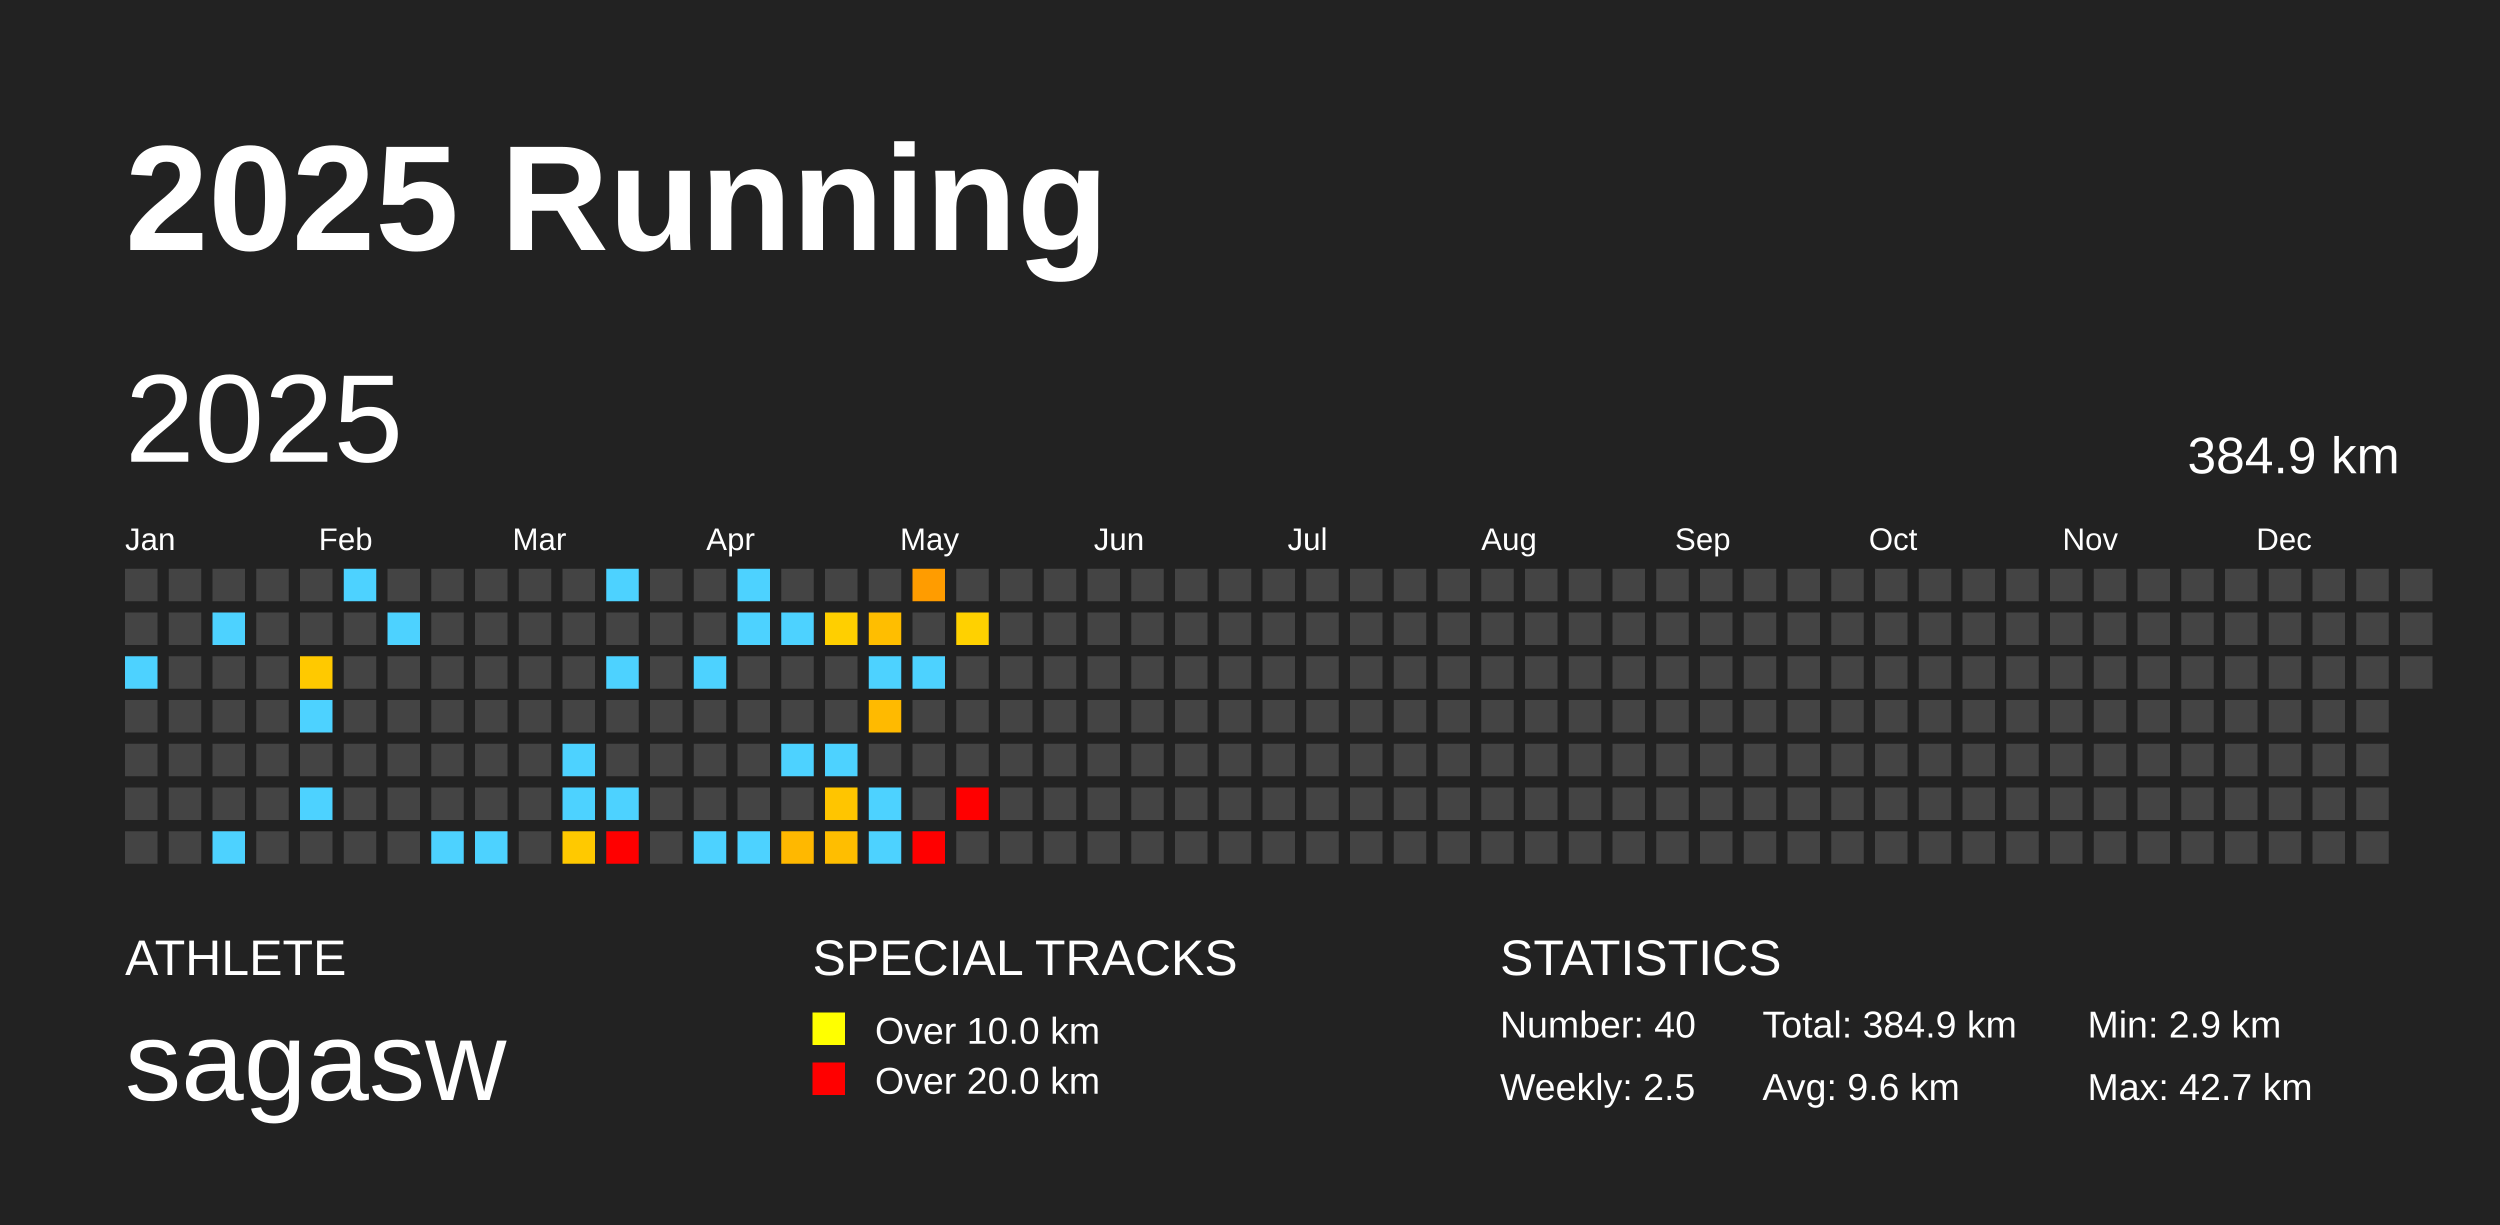
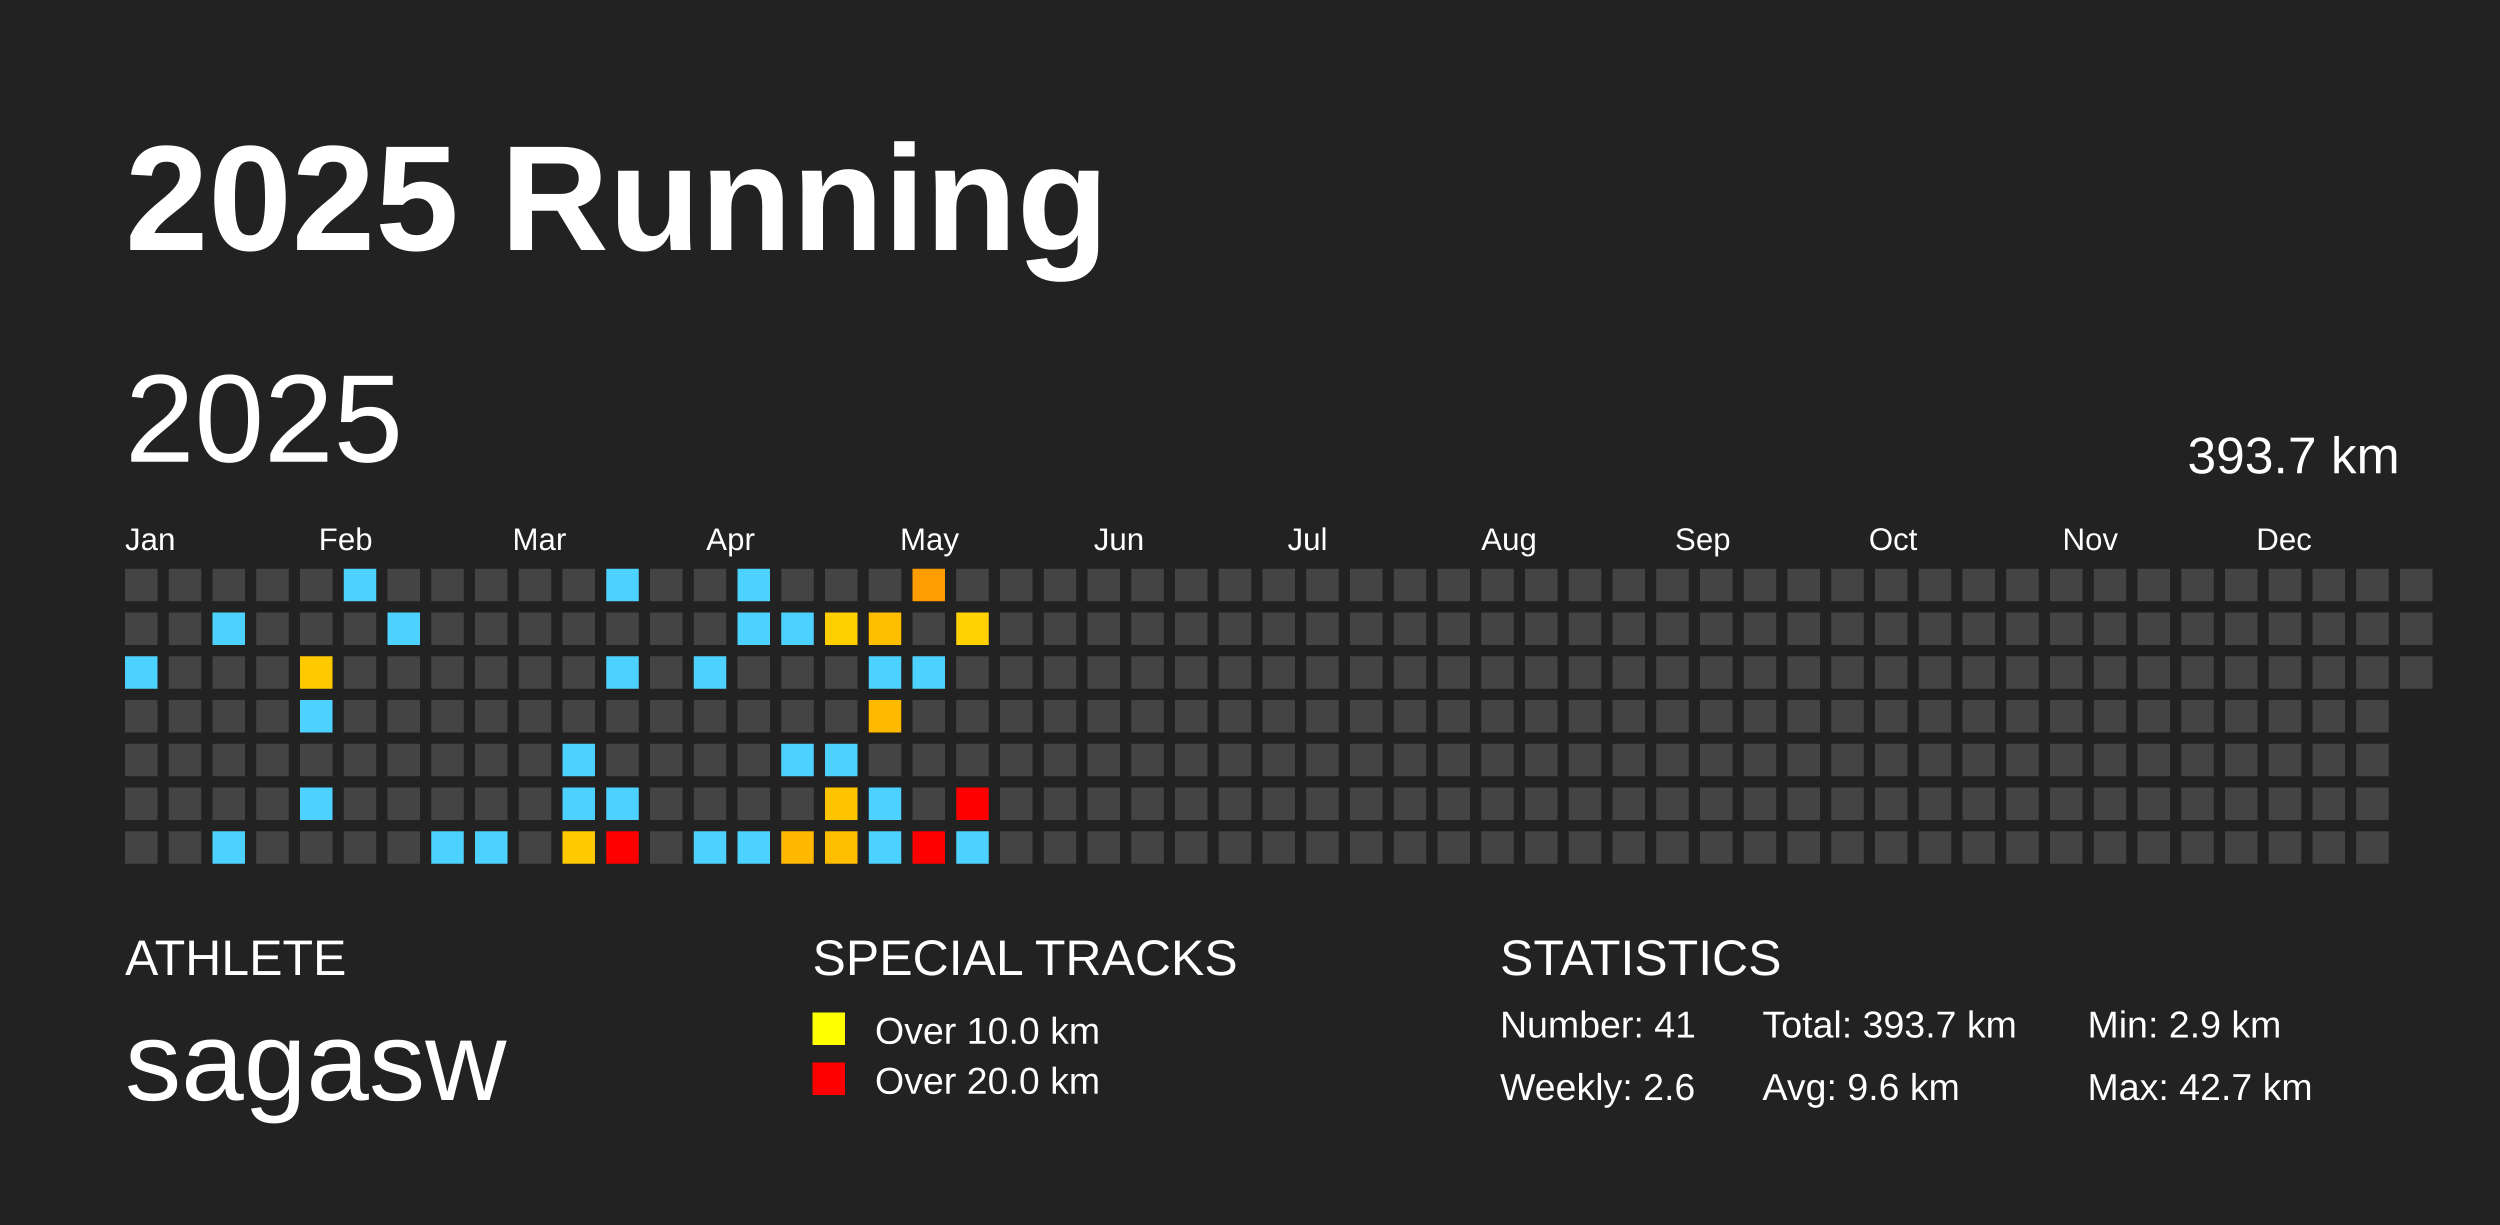
<svg xmlns="http://www.w3.org/2000/svg" baseProfile="full" height="98mm" version="1.1" viewBox="0,0,200,98" width="200mm">
  <defs />
  <rect fill="#222222" height="98" width="200" x="0" y="0" />
  <text fill="#FFFFFF" style="font-size:12px; font-family:Arial; font-weight:bold;" x="10" y="20">2025 Running</text>
  <text fill="#FFFFFF" style="font-size:4px; font-family:Arial" x="10" y="78">ATHLETE</text>
  <text fill="#FFFFFF" style="font-size:9px; font-family:Arial" x="10" y="88">sagasw</text>
  <text fill="#FFFFFF" style="font-size:4px; font-family:Arial" x="65" y="78">SPECIAL TRACKS</text>
  <rect fill="yellow" height="2.6" width="2.6" x="65" y="81" />
  <text fill="#FFFFFF" style="font-size:3px; font-family:Arial" x="70" y="83.5">Over 10.0 km</text>
  <rect fill="red" height="2.6" width="2.6" x="65" y="85" />
  <text fill="#FFFFFF" style="font-size:3px; font-family:Arial" x="70" y="87.5">Over 20.0 km</text>
  <text fill="#FFFFFF" style="font-size:4px; font-family:Arial" x="120" y="78">STATISTICS</text>
-   <text fill="#FFFFFF" style="font-size:3px; font-family:Arial" x="120" y="83">Number: 40</text>
-   <text fill="#FFFFFF" style="font-size:3px; font-family:Arial" x="120" y="88">Weekly: 2.5</text>
-   <text fill="#FFFFFF" style="font-size:3px; font-family:Arial" x="141" y="83">Total: 384.9 km</text>
+   <text fill="#FFFFFF" style="font-size:3px; font-family:Arial" x="120" y="83">Number: 41</text>
+   <text fill="#FFFFFF" style="font-size:3px; font-family:Arial" x="120" y="88">Weekly: 2.6</text>
+   <text fill="#FFFFFF" style="font-size:3px; font-family:Arial" x="141" y="83">Total: 393.7 km</text>
  <text fill="#FFFFFF" style="font-size:3px; font-family:Arial" x="141" y="88">Avg: 9.6 km</text>
  <text fill="#FFFFFF" style="font-size:3px; font-family:Arial" x="167" y="83">Min: 2.9 km</text>
  <text fill="#FFFFFF" style="font-size:3px; font-family:Arial" x="167" y="88">Max: 42.7 km</text>
  <text dominant-baseline="hanging" fill="#FFFFFF" style="font-size:10.0px; font-family:Arial;" x="10" y="30">2025</text>
-   <text dominant-baseline="hanging" fill="#FFFFFF" style="font-size:4.125px; font-family:Arial;" x="175" y="35">384.9 km</text>
+   <text dominant-baseline="hanging" fill="#FFFFFF" style="font-size:4.125px; font-family:Arial;" x="175" y="35">393.7 km</text>
  <text fill="#FFFFFF" style="font-size:2.5px; font-family:Arial" x="10.0" y="44">Jan</text>
  <text fill="#FFFFFF" style="font-size:2.5px; font-family:Arial" x="25.5" y="44">Feb</text>
  <text fill="#FFFFFF" style="font-size:2.5px; font-family:Arial" x="41.0" y="44">Mar</text>
  <text fill="#FFFFFF" style="font-size:2.5px; font-family:Arial" x="56.5" y="44">Apr</text>
  <text fill="#FFFFFF" style="font-size:2.5px; font-family:Arial" x="72.0" y="44">May</text>
  <text fill="#FFFFFF" style="font-size:2.5px; font-family:Arial" x="87.5" y="44">Jun</text>
  <text fill="#FFFFFF" style="font-size:2.5px; font-family:Arial" x="103.0" y="44">Jul</text>
  <text fill="#FFFFFF" style="font-size:2.5px; font-family:Arial" x="118.5" y="44">Aug</text>
  <text fill="#FFFFFF" style="font-size:2.5px; font-family:Arial" x="134.0" y="44">Sep</text>
  <text fill="#FFFFFF" style="font-size:2.5px; font-family:Arial" x="149.5" y="44">Oct</text>
  <text fill="#FFFFFF" style="font-size:2.5px; font-family:Arial" x="165.0" y="44">Nov</text>
  <text fill="#FFFFFF" style="font-size:2.5px; font-family:Arial" x="180.5" y="44">Dec</text>
  <rect fill="#444444" height="2.6" width="2.6" x="10.0" y="45.5" />
  <rect fill="#444444" height="2.6" width="2.6" x="10.0" y="49.0" />
  <rect fill="#4dd2ff" height="2.6" width="2.6" x="10.0" y="52.5" />
  <rect fill="#444444" height="2.6" width="2.6" x="10.0" y="56.0" />
  <rect fill="#444444" height="2.6" width="2.6" x="10.0" y="59.5" />
  <rect fill="#444444" height="2.6" width="2.6" x="10.0" y="63.0" />
  <rect fill="#444444" height="2.6" width="2.6" x="10.0" y="66.5" />
  <rect fill="#444444" height="2.6" width="2.6" x="13.5" y="45.5" />
  <rect fill="#444444" height="2.6" width="2.6" x="13.5" y="49.0" />
  <rect fill="#444444" height="2.6" width="2.6" x="13.5" y="52.5" />
  <rect fill="#444444" height="2.6" width="2.6" x="13.5" y="56.0" />
  <rect fill="#444444" height="2.6" width="2.6" x="13.5" y="59.5" />
  <rect fill="#444444" height="2.6" width="2.6" x="13.5" y="63.0" />
  <rect fill="#444444" height="2.6" width="2.6" x="13.5" y="66.5" />
  <rect fill="#444444" height="2.6" width="2.6" x="17.0" y="45.5" />
  <rect fill="#4dd2ff" height="2.6" width="2.6" x="17.0" y="49.0" />
  <rect fill="#444444" height="2.6" width="2.6" x="17.0" y="52.5" />
  <rect fill="#444444" height="2.6" width="2.6" x="17.0" y="56.0" />
  <rect fill="#444444" height="2.6" width="2.6" x="17.0" y="59.5" />
  <rect fill="#444444" height="2.6" width="2.6" x="17.0" y="63.0" />
  <rect fill="#4dd2ff" height="2.6" width="2.6" x="17.0" y="66.5" />
  <rect fill="#444444" height="2.6" width="2.6" x="20.5" y="45.5" />
  <rect fill="#444444" height="2.6" width="2.6" x="20.5" y="49.0" />
  <rect fill="#444444" height="2.6" width="2.6" x="20.5" y="52.5" />
  <rect fill="#444444" height="2.6" width="2.6" x="20.5" y="56.0" />
  <rect fill="#444444" height="2.6" width="2.6" x="20.5" y="59.5" />
  <rect fill="#444444" height="2.6" width="2.6" x="20.5" y="63.0" />
  <rect fill="#444444" height="2.6" width="2.6" x="20.5" y="66.5" />
  <rect fill="#444444" height="2.6" width="2.6" x="24.0" y="45.5" />
  <rect fill="#444444" height="2.6" width="2.6" x="24.0" y="49.0" />
  <rect fill="#ffc900" height="2.6" width="2.6" x="24.0" y="52.5" />
  <rect fill="#4dd2ff" height="2.6" width="2.6" x="24.0" y="56.0" />
  <rect fill="#444444" height="2.6" width="2.6" x="24.0" y="59.5" />
  <rect fill="#4dd2ff" height="2.6" width="2.6" x="24.0" y="63.0" />
  <rect fill="#444444" height="2.6" width="2.6" x="24.0" y="66.5" />
  <rect fill="#4dd2ff" height="2.6" width="2.6" x="27.5" y="45.5" />
  <rect fill="#444444" height="2.6" width="2.6" x="27.5" y="49.0" />
  <rect fill="#444444" height="2.6" width="2.6" x="27.5" y="52.5" />
  <rect fill="#444444" height="2.6" width="2.6" x="27.5" y="56.0" />
  <rect fill="#444444" height="2.6" width="2.6" x="27.5" y="59.5" />
  <rect fill="#444444" height="2.6" width="2.6" x="27.5" y="63.0" />
  <rect fill="#444444" height="2.6" width="2.6" x="27.5" y="66.5" />
  <rect fill="#444444" height="2.6" width="2.6" x="31.0" y="45.5" />
  <rect fill="#4dd2ff" height="2.6" width="2.6" x="31.0" y="49.0" />
  <rect fill="#444444" height="2.6" width="2.6" x="31.0" y="52.5" />
  <rect fill="#444444" height="2.6" width="2.6" x="31.0" y="56.0" />
  <rect fill="#444444" height="2.6" width="2.6" x="31.0" y="59.5" />
  <rect fill="#444444" height="2.6" width="2.6" x="31.0" y="63.0" />
  <rect fill="#444444" height="2.6" width="2.6" x="31.0" y="66.5" />
  <rect fill="#444444" height="2.6" width="2.6" x="34.5" y="45.5" />
  <rect fill="#444444" height="2.6" width="2.6" x="34.5" y="49.0" />
  <rect fill="#444444" height="2.6" width="2.6" x="34.5" y="52.5" />
  <rect fill="#444444" height="2.6" width="2.6" x="34.5" y="56.0" />
  <rect fill="#444444" height="2.6" width="2.6" x="34.5" y="59.5" />
  <rect fill="#444444" height="2.6" width="2.6" x="34.5" y="63.0" />
  <rect fill="#4dd2ff" height="2.6" width="2.6" x="34.5" y="66.5" />
  <rect fill="#444444" height="2.6" width="2.6" x="38.0" y="45.5" />
  <rect fill="#444444" height="2.6" width="2.6" x="38.0" y="49.0" />
  <rect fill="#444444" height="2.6" width="2.6" x="38.0" y="52.5" />
  <rect fill="#444444" height="2.6" width="2.6" x="38.0" y="56.0" />
  <rect fill="#444444" height="2.6" width="2.6" x="38.0" y="59.5" />
  <rect fill="#444444" height="2.6" width="2.6" x="38.0" y="63.0" />
  <rect fill="#4dd2ff" height="2.6" width="2.6" x="38.0" y="66.5" />
  <rect fill="#444444" height="2.6" width="2.6" x="41.5" y="45.5" />
  <rect fill="#444444" height="2.6" width="2.6" x="41.5" y="49.0" />
  <rect fill="#444444" height="2.6" width="2.6" x="41.5" y="52.5" />
  <rect fill="#444444" height="2.6" width="2.6" x="41.5" y="56.0" />
  <rect fill="#444444" height="2.6" width="2.6" x="41.5" y="59.5" />
  <rect fill="#444444" height="2.6" width="2.6" x="41.5" y="63.0" />
  <rect fill="#444444" height="2.6" width="2.6" x="41.5" y="66.5" />
  <rect fill="#444444" height="2.6" width="2.6" x="45.0" y="45.5" />
  <rect fill="#444444" height="2.6" width="2.6" x="45.0" y="49.0" />
  <rect fill="#444444" height="2.6" width="2.6" x="45.0" y="52.5" />
  <rect fill="#444444" height="2.6" width="2.6" x="45.0" y="56.0" />
  <rect fill="#4dd2ff" height="2.6" width="2.6" x="45.0" y="59.5" />
  <rect fill="#4dd2ff" height="2.6" width="2.6" x="45.0" y="63.0" />
  <rect fill="#ffc900" height="2.6" width="2.6" x="45.0" y="66.5" />
  <rect fill="#4dd2ff" height="2.6" width="2.6" x="48.5" y="45.5" />
  <rect fill="#444444" height="2.6" width="2.6" x="48.5" y="49.0" />
  <rect fill="#4dd2ff" height="2.6" width="2.6" x="48.5" y="52.5" />
  <rect fill="#444444" height="2.6" width="2.6" x="48.5" y="56.0" />
  <rect fill="#444444" height="2.6" width="2.6" x="48.5" y="59.5" />
  <rect fill="#4dd2ff" height="2.6" width="2.6" x="48.5" y="63.0" />
  <rect fill="red" height="2.6" width="2.6" x="48.5" y="66.5" />
  <rect fill="#444444" height="2.6" width="2.6" x="52.0" y="45.5" />
  <rect fill="#444444" height="2.6" width="2.6" x="52.0" y="49.0" />
  <rect fill="#444444" height="2.6" width="2.6" x="52.0" y="52.5" />
  <rect fill="#444444" height="2.6" width="2.6" x="52.0" y="56.0" />
  <rect fill="#444444" height="2.6" width="2.6" x="52.0" y="59.5" />
  <rect fill="#444444" height="2.6" width="2.6" x="52.0" y="63.0" />
  <rect fill="#444444" height="2.6" width="2.6" x="52.0" y="66.5" />
  <rect fill="#444444" height="2.6" width="2.6" x="55.5" y="45.5" />
  <rect fill="#444444" height="2.6" width="2.6" x="55.5" y="49.0" />
  <rect fill="#4dd2ff" height="2.6" width="2.6" x="55.5" y="52.5" />
  <rect fill="#444444" height="2.6" width="2.6" x="55.5" y="56.0" />
  <rect fill="#444444" height="2.6" width="2.6" x="55.5" y="59.5" />
  <rect fill="#444444" height="2.6" width="2.6" x="55.5" y="63.0" />
  <rect fill="#4dd2ff" height="2.6" width="2.6" x="55.5" y="66.5" />
  <rect fill="#4dd2ff" height="2.6" width="2.6" x="59.0" y="45.5" />
  <rect fill="#4dd2ff" height="2.6" width="2.6" x="59.0" y="49.0" />
  <rect fill="#444444" height="2.6" width="2.6" x="59.0" y="52.5" />
  <rect fill="#444444" height="2.6" width="2.6" x="59.0" y="56.0" />
  <rect fill="#444444" height="2.6" width="2.6" x="59.0" y="59.5" />
  <rect fill="#444444" height="2.6" width="2.6" x="59.0" y="63.0" />
  <rect fill="#4dd2ff" height="2.6" width="2.6" x="59.0" y="66.5" />
  <rect fill="#444444" height="2.6" width="2.6" x="62.5" y="45.5" />
  <rect fill="#4dd2ff" height="2.6" width="2.6" x="62.5" y="49.0" />
  <rect fill="#444444" height="2.6" width="2.6" x="62.5" y="52.5" />
  <rect fill="#444444" height="2.6" width="2.6" x="62.5" y="56.0" />
  <rect fill="#4dd2ff" height="2.6" width="2.6" x="62.5" y="59.5" />
  <rect fill="#444444" height="2.6" width="2.6" x="62.5" y="63.0" />
  <rect fill="#ffb800" height="2.6" width="2.6" x="62.5" y="66.5" />
  <rect fill="#444444" height="2.6" width="2.6" x="66.0" y="45.5" />
  <rect fill="#ffcf00" height="2.6" width="2.6" x="66.0" y="49.0" />
  <rect fill="#444444" height="2.6" width="2.6" x="66.0" y="52.5" />
  <rect fill="#444444" height="2.6" width="2.6" x="66.0" y="56.0" />
  <rect fill="#4dd2ff" height="2.6" width="2.6" x="66.0" y="59.5" />
  <rect fill="#ffc500" height="2.6" width="2.6" x="66.0" y="63.0" />
  <rect fill="#ffbe00" height="2.6" width="2.6" x="66.0" y="66.5" />
  <rect fill="#444444" height="2.6" width="2.6" x="69.5" y="45.5" />
  <rect fill="#ffbe00" height="2.6" width="2.6" x="69.5" y="49.0" />
  <rect fill="#4dd2ff" height="2.6" width="2.6" x="69.5" y="52.5" />
  <rect fill="#ffba00" height="2.6" width="2.6" x="69.5" y="56.0" />
  <rect fill="#444444" height="2.6" width="2.6" x="69.5" y="59.5" />
  <rect fill="#4dd2ff" height="2.6" width="2.6" x="69.5" y="63.0" />
  <rect fill="#4dd2ff" height="2.6" width="2.6" x="69.5" y="66.5" />
  <rect fill="#ff9c00" height="2.6" width="2.6" x="73.0" y="45.5" />
  <rect fill="#444444" height="2.6" width="2.6" x="73.0" y="49.0" />
  <rect fill="#4dd2ff" height="2.6" width="2.6" x="73.0" y="52.5" />
  <rect fill="#444444" height="2.6" width="2.6" x="73.0" y="56.0" />
  <rect fill="#444444" height="2.6" width="2.6" x="73.0" y="59.5" />
  <rect fill="#444444" height="2.6" width="2.6" x="73.0" y="63.0" />
  <rect fill="red" height="2.6" width="2.6" x="73.0" y="66.5" />
  <rect fill="#444444" height="2.6" width="2.6" x="76.5" y="45.5" />
  <rect fill="#ffd100" height="2.6" width="2.6" x="76.5" y="49.0" />
  <rect fill="#444444" height="2.6" width="2.6" x="76.5" y="52.5" />
  <rect fill="#444444" height="2.6" width="2.6" x="76.5" y="56.0" />
  <rect fill="#444444" height="2.6" width="2.6" x="76.5" y="59.5" />
  <rect fill="red" height="2.6" width="2.6" x="76.5" y="63.0" />
-   <rect fill="#444444" height="2.6" width="2.6" x="76.5" y="66.5" />
+   <rect fill="#4dd2ff" height="2.6" width="2.6" x="76.5" y="66.5" />
  <rect fill="#444444" height="2.6" width="2.6" x="80.0" y="45.5" />
  <rect fill="#444444" height="2.6" width="2.6" x="80.0" y="49.0" />
  <rect fill="#444444" height="2.6" width="2.6" x="80.0" y="52.5" />
  <rect fill="#444444" height="2.6" width="2.6" x="80.0" y="56.0" />
  <rect fill="#444444" height="2.6" width="2.6" x="80.0" y="59.5" />
  <rect fill="#444444" height="2.6" width="2.6" x="80.0" y="63.0" />
  <rect fill="#444444" height="2.6" width="2.6" x="80.0" y="66.5" />
  <rect fill="#444444" height="2.6" width="2.6" x="83.5" y="45.5" />
  <rect fill="#444444" height="2.6" width="2.6" x="83.5" y="49.0" />
  <rect fill="#444444" height="2.6" width="2.6" x="83.5" y="52.5" />
  <rect fill="#444444" height="2.6" width="2.6" x="83.5" y="56.0" />
  <rect fill="#444444" height="2.6" width="2.6" x="83.5" y="59.5" />
  <rect fill="#444444" height="2.6" width="2.6" x="83.5" y="63.0" />
  <rect fill="#444444" height="2.6" width="2.6" x="83.5" y="66.5" />
  <rect fill="#444444" height="2.6" width="2.6" x="87.0" y="45.5" />
  <rect fill="#444444" height="2.6" width="2.6" x="87.0" y="49.0" />
  <rect fill="#444444" height="2.6" width="2.6" x="87.0" y="52.5" />
  <rect fill="#444444" height="2.6" width="2.6" x="87.0" y="56.0" />
  <rect fill="#444444" height="2.6" width="2.6" x="87.0" y="59.5" />
  <rect fill="#444444" height="2.6" width="2.6" x="87.0" y="63.0" />
  <rect fill="#444444" height="2.6" width="2.6" x="87.0" y="66.5" />
  <rect fill="#444444" height="2.6" width="2.6" x="90.5" y="45.5" />
  <rect fill="#444444" height="2.6" width="2.6" x="90.5" y="49.0" />
  <rect fill="#444444" height="2.6" width="2.6" x="90.5" y="52.5" />
  <rect fill="#444444" height="2.6" width="2.6" x="90.5" y="56.0" />
  <rect fill="#444444" height="2.6" width="2.6" x="90.5" y="59.5" />
  <rect fill="#444444" height="2.6" width="2.6" x="90.5" y="63.0" />
  <rect fill="#444444" height="2.6" width="2.6" x="90.5" y="66.5" />
  <rect fill="#444444" height="2.6" width="2.6" x="94.0" y="45.5" />
  <rect fill="#444444" height="2.6" width="2.6" x="94.0" y="49.0" />
  <rect fill="#444444" height="2.6" width="2.6" x="94.0" y="52.5" />
  <rect fill="#444444" height="2.6" width="2.6" x="94.0" y="56.0" />
  <rect fill="#444444" height="2.6" width="2.6" x="94.0" y="59.5" />
  <rect fill="#444444" height="2.6" width="2.6" x="94.0" y="63.0" />
  <rect fill="#444444" height="2.6" width="2.6" x="94.0" y="66.5" />
  <rect fill="#444444" height="2.6" width="2.6" x="97.5" y="45.5" />
  <rect fill="#444444" height="2.6" width="2.6" x="97.5" y="49.0" />
  <rect fill="#444444" height="2.6" width="2.6" x="97.5" y="52.5" />
  <rect fill="#444444" height="2.6" width="2.6" x="97.5" y="56.0" />
  <rect fill="#444444" height="2.6" width="2.6" x="97.5" y="59.5" />
  <rect fill="#444444" height="2.6" width="2.6" x="97.5" y="63.0" />
  <rect fill="#444444" height="2.6" width="2.6" x="97.5" y="66.5" />
  <rect fill="#444444" height="2.6" width="2.6" x="101.0" y="45.5" />
  <rect fill="#444444" height="2.6" width="2.6" x="101.0" y="49.0" />
  <rect fill="#444444" height="2.6" width="2.6" x="101.0" y="52.5" />
  <rect fill="#444444" height="2.6" width="2.6" x="101.0" y="56.0" />
  <rect fill="#444444" height="2.6" width="2.6" x="101.0" y="59.5" />
  <rect fill="#444444" height="2.6" width="2.6" x="101.0" y="63.0" />
  <rect fill="#444444" height="2.6" width="2.6" x="101.0" y="66.5" />
  <rect fill="#444444" height="2.6" width="2.6" x="104.5" y="45.5" />
  <rect fill="#444444" height="2.6" width="2.6" x="104.5" y="49.0" />
  <rect fill="#444444" height="2.6" width="2.6" x="104.5" y="52.5" />
  <rect fill="#444444" height="2.6" width="2.6" x="104.5" y="56.0" />
  <rect fill="#444444" height="2.6" width="2.6" x="104.5" y="59.5" />
  <rect fill="#444444" height="2.6" width="2.6" x="104.5" y="63.0" />
  <rect fill="#444444" height="2.6" width="2.6" x="104.5" y="66.5" />
  <rect fill="#444444" height="2.6" width="2.6" x="108.0" y="45.5" />
  <rect fill="#444444" height="2.6" width="2.6" x="108.0" y="49.0" />
  <rect fill="#444444" height="2.6" width="2.6" x="108.0" y="52.5" />
  <rect fill="#444444" height="2.6" width="2.6" x="108.0" y="56.0" />
  <rect fill="#444444" height="2.6" width="2.6" x="108.0" y="59.5" />
  <rect fill="#444444" height="2.6" width="2.6" x="108.0" y="63.0" />
  <rect fill="#444444" height="2.6" width="2.6" x="108.0" y="66.5" />
  <rect fill="#444444" height="2.6" width="2.6" x="111.5" y="45.5" />
  <rect fill="#444444" height="2.6" width="2.6" x="111.5" y="49.0" />
  <rect fill="#444444" height="2.6" width="2.6" x="111.5" y="52.5" />
  <rect fill="#444444" height="2.6" width="2.6" x="111.5" y="56.0" />
  <rect fill="#444444" height="2.6" width="2.6" x="111.5" y="59.5" />
  <rect fill="#444444" height="2.6" width="2.6" x="111.5" y="63.0" />
  <rect fill="#444444" height="2.6" width="2.6" x="111.5" y="66.5" />
  <rect fill="#444444" height="2.6" width="2.6" x="115.0" y="45.5" />
  <rect fill="#444444" height="2.6" width="2.6" x="115.0" y="49.0" />
  <rect fill="#444444" height="2.6" width="2.6" x="115.0" y="52.5" />
  <rect fill="#444444" height="2.6" width="2.6" x="115.0" y="56.0" />
  <rect fill="#444444" height="2.6" width="2.6" x="115.0" y="59.5" />
  <rect fill="#444444" height="2.6" width="2.6" x="115.0" y="63.0" />
  <rect fill="#444444" height="2.6" width="2.6" x="115.0" y="66.5" />
  <rect fill="#444444" height="2.6" width="2.6" x="118.5" y="45.5" />
  <rect fill="#444444" height="2.6" width="2.6" x="118.5" y="49.0" />
  <rect fill="#444444" height="2.6" width="2.6" x="118.5" y="52.5" />
  <rect fill="#444444" height="2.6" width="2.6" x="118.5" y="56.0" />
  <rect fill="#444444" height="2.6" width="2.6" x="118.5" y="59.5" />
  <rect fill="#444444" height="2.6" width="2.6" x="118.5" y="63.0" />
  <rect fill="#444444" height="2.6" width="2.6" x="118.5" y="66.5" />
  <rect fill="#444444" height="2.6" width="2.6" x="122.0" y="45.5" />
  <rect fill="#444444" height="2.6" width="2.6" x="122.0" y="49.0" />
  <rect fill="#444444" height="2.6" width="2.6" x="122.0" y="52.5" />
  <rect fill="#444444" height="2.6" width="2.6" x="122.0" y="56.0" />
  <rect fill="#444444" height="2.6" width="2.6" x="122.0" y="59.5" />
  <rect fill="#444444" height="2.6" width="2.6" x="122.0" y="63.0" />
  <rect fill="#444444" height="2.6" width="2.6" x="122.0" y="66.5" />
  <rect fill="#444444" height="2.6" width="2.6" x="125.5" y="45.5" />
  <rect fill="#444444" height="2.6" width="2.6" x="125.5" y="49.0" />
  <rect fill="#444444" height="2.6" width="2.6" x="125.5" y="52.5" />
  <rect fill="#444444" height="2.6" width="2.6" x="125.5" y="56.0" />
  <rect fill="#444444" height="2.6" width="2.6" x="125.5" y="59.5" />
  <rect fill="#444444" height="2.6" width="2.6" x="125.5" y="63.0" />
  <rect fill="#444444" height="2.6" width="2.6" x="125.5" y="66.5" />
  <rect fill="#444444" height="2.6" width="2.6" x="129.0" y="45.5" />
  <rect fill="#444444" height="2.6" width="2.6" x="129.0" y="49.0" />
  <rect fill="#444444" height="2.6" width="2.6" x="129.0" y="52.5" />
  <rect fill="#444444" height="2.6" width="2.6" x="129.0" y="56.0" />
  <rect fill="#444444" height="2.6" width="2.6" x="129.0" y="59.5" />
  <rect fill="#444444" height="2.6" width="2.6" x="129.0" y="63.0" />
  <rect fill="#444444" height="2.6" width="2.6" x="129.0" y="66.5" />
  <rect fill="#444444" height="2.6" width="2.6" x="132.5" y="45.5" />
  <rect fill="#444444" height="2.6" width="2.6" x="132.5" y="49.0" />
  <rect fill="#444444" height="2.6" width="2.6" x="132.5" y="52.5" />
  <rect fill="#444444" height="2.6" width="2.6" x="132.5" y="56.0" />
  <rect fill="#444444" height="2.6" width="2.6" x="132.5" y="59.5" />
  <rect fill="#444444" height="2.6" width="2.6" x="132.5" y="63.0" />
  <rect fill="#444444" height="2.6" width="2.6" x="132.5" y="66.5" />
  <rect fill="#444444" height="2.6" width="2.6" x="136.0" y="45.5" />
  <rect fill="#444444" height="2.6" width="2.6" x="136.0" y="49.0" />
  <rect fill="#444444" height="2.6" width="2.6" x="136.0" y="52.5" />
  <rect fill="#444444" height="2.6" width="2.6" x="136.0" y="56.0" />
  <rect fill="#444444" height="2.6" width="2.6" x="136.0" y="59.5" />
  <rect fill="#444444" height="2.6" width="2.6" x="136.0" y="63.0" />
  <rect fill="#444444" height="2.6" width="2.6" x="136.0" y="66.5" />
  <rect fill="#444444" height="2.6" width="2.6" x="139.5" y="45.5" />
  <rect fill="#444444" height="2.6" width="2.6" x="139.5" y="49.0" />
  <rect fill="#444444" height="2.6" width="2.6" x="139.5" y="52.5" />
  <rect fill="#444444" height="2.6" width="2.6" x="139.5" y="56.0" />
  <rect fill="#444444" height="2.6" width="2.6" x="139.5" y="59.5" />
  <rect fill="#444444" height="2.6" width="2.6" x="139.5" y="63.0" />
  <rect fill="#444444" height="2.6" width="2.6" x="139.5" y="66.5" />
  <rect fill="#444444" height="2.6" width="2.6" x="143.0" y="45.5" />
  <rect fill="#444444" height="2.6" width="2.6" x="143.0" y="49.0" />
  <rect fill="#444444" height="2.6" width="2.6" x="143.0" y="52.5" />
  <rect fill="#444444" height="2.6" width="2.6" x="143.0" y="56.0" />
  <rect fill="#444444" height="2.6" width="2.6" x="143.0" y="59.5" />
  <rect fill="#444444" height="2.6" width="2.6" x="143.0" y="63.0" />
  <rect fill="#444444" height="2.6" width="2.6" x="143.0" y="66.5" />
  <rect fill="#444444" height="2.6" width="2.6" x="146.5" y="45.5" />
  <rect fill="#444444" height="2.6" width="2.6" x="146.5" y="49.0" />
  <rect fill="#444444" height="2.6" width="2.6" x="146.5" y="52.5" />
  <rect fill="#444444" height="2.6" width="2.6" x="146.5" y="56.0" />
  <rect fill="#444444" height="2.6" width="2.6" x="146.5" y="59.5" />
  <rect fill="#444444" height="2.6" width="2.6" x="146.5" y="63.0" />
  <rect fill="#444444" height="2.6" width="2.6" x="146.5" y="66.5" />
  <rect fill="#444444" height="2.6" width="2.6" x="150.0" y="45.5" />
  <rect fill="#444444" height="2.6" width="2.6" x="150.0" y="49.0" />
  <rect fill="#444444" height="2.6" width="2.6" x="150.0" y="52.5" />
  <rect fill="#444444" height="2.6" width="2.6" x="150.0" y="56.0" />
  <rect fill="#444444" height="2.6" width="2.6" x="150.0" y="59.5" />
  <rect fill="#444444" height="2.6" width="2.6" x="150.0" y="63.0" />
  <rect fill="#444444" height="2.6" width="2.6" x="150.0" y="66.5" />
  <rect fill="#444444" height="2.6" width="2.6" x="153.5" y="45.5" />
  <rect fill="#444444" height="2.6" width="2.6" x="153.5" y="49.0" />
  <rect fill="#444444" height="2.6" width="2.6" x="153.5" y="52.5" />
  <rect fill="#444444" height="2.6" width="2.6" x="153.5" y="56.0" />
  <rect fill="#444444" height="2.6" width="2.6" x="153.5" y="59.5" />
  <rect fill="#444444" height="2.6" width="2.6" x="153.5" y="63.0" />
  <rect fill="#444444" height="2.6" width="2.6" x="153.5" y="66.5" />
  <rect fill="#444444" height="2.6" width="2.6" x="157.0" y="45.5" />
  <rect fill="#444444" height="2.6" width="2.6" x="157.0" y="49.0" />
  <rect fill="#444444" height="2.6" width="2.6" x="157.0" y="52.5" />
  <rect fill="#444444" height="2.6" width="2.6" x="157.0" y="56.0" />
  <rect fill="#444444" height="2.6" width="2.6" x="157.0" y="59.5" />
  <rect fill="#444444" height="2.6" width="2.6" x="157.0" y="63.0" />
  <rect fill="#444444" height="2.6" width="2.6" x="157.0" y="66.5" />
  <rect fill="#444444" height="2.6" width="2.6" x="160.5" y="45.5" />
  <rect fill="#444444" height="2.6" width="2.6" x="160.5" y="49.0" />
  <rect fill="#444444" height="2.6" width="2.6" x="160.5" y="52.5" />
  <rect fill="#444444" height="2.6" width="2.6" x="160.5" y="56.0" />
  <rect fill="#444444" height="2.6" width="2.6" x="160.5" y="59.5" />
  <rect fill="#444444" height="2.6" width="2.6" x="160.5" y="63.0" />
  <rect fill="#444444" height="2.6" width="2.6" x="160.5" y="66.5" />
  <rect fill="#444444" height="2.6" width="2.6" x="164.0" y="45.5" />
  <rect fill="#444444" height="2.6" width="2.6" x="164.0" y="49.0" />
  <rect fill="#444444" height="2.6" width="2.6" x="164.0" y="52.5" />
  <rect fill="#444444" height="2.6" width="2.6" x="164.0" y="56.0" />
  <rect fill="#444444" height="2.6" width="2.6" x="164.0" y="59.5" />
  <rect fill="#444444" height="2.6" width="2.6" x="164.0" y="63.0" />
  <rect fill="#444444" height="2.6" width="2.6" x="164.0" y="66.5" />
  <rect fill="#444444" height="2.6" width="2.6" x="167.5" y="45.5" />
  <rect fill="#444444" height="2.6" width="2.6" x="167.5" y="49.0" />
  <rect fill="#444444" height="2.6" width="2.6" x="167.5" y="52.5" />
  <rect fill="#444444" height="2.6" width="2.6" x="167.5" y="56.0" />
  <rect fill="#444444" height="2.6" width="2.6" x="167.5" y="59.5" />
  <rect fill="#444444" height="2.6" width="2.6" x="167.5" y="63.0" />
  <rect fill="#444444" height="2.6" width="2.6" x="167.5" y="66.5" />
  <rect fill="#444444" height="2.6" width="2.6" x="171.0" y="45.5" />
  <rect fill="#444444" height="2.6" width="2.6" x="171.0" y="49.0" />
  <rect fill="#444444" height="2.6" width="2.6" x="171.0" y="52.5" />
  <rect fill="#444444" height="2.6" width="2.6" x="171.0" y="56.0" />
  <rect fill="#444444" height="2.6" width="2.6" x="171.0" y="59.5" />
  <rect fill="#444444" height="2.6" width="2.6" x="171.0" y="63.0" />
  <rect fill="#444444" height="2.6" width="2.6" x="171.0" y="66.5" />
  <rect fill="#444444" height="2.6" width="2.6" x="174.5" y="45.5" />
  <rect fill="#444444" height="2.6" width="2.6" x="174.5" y="49.0" />
  <rect fill="#444444" height="2.6" width="2.6" x="174.5" y="52.5" />
  <rect fill="#444444" height="2.6" width="2.6" x="174.5" y="56.0" />
  <rect fill="#444444" height="2.6" width="2.6" x="174.5" y="59.5" />
  <rect fill="#444444" height="2.6" width="2.6" x="174.5" y="63.0" />
  <rect fill="#444444" height="2.6" width="2.6" x="174.5" y="66.5" />
  <rect fill="#444444" height="2.6" width="2.6" x="178.0" y="45.5" />
  <rect fill="#444444" height="2.6" width="2.6" x="178.0" y="49.0" />
  <rect fill="#444444" height="2.6" width="2.6" x="178.0" y="52.5" />
  <rect fill="#444444" height="2.6" width="2.6" x="178.0" y="56.0" />
  <rect fill="#444444" height="2.6" width="2.6" x="178.0" y="59.5" />
  <rect fill="#444444" height="2.6" width="2.6" x="178.0" y="63.0" />
  <rect fill="#444444" height="2.6" width="2.6" x="178.0" y="66.5" />
  <rect fill="#444444" height="2.6" width="2.6" x="181.5" y="45.5" />
  <rect fill="#444444" height="2.6" width="2.6" x="181.5" y="49.0" />
  <rect fill="#444444" height="2.6" width="2.6" x="181.5" y="52.5" />
  <rect fill="#444444" height="2.6" width="2.6" x="181.5" y="56.0" />
  <rect fill="#444444" height="2.6" width="2.6" x="181.5" y="59.5" />
  <rect fill="#444444" height="2.6" width="2.6" x="181.5" y="63.0" />
  <rect fill="#444444" height="2.6" width="2.6" x="181.5" y="66.5" />
  <rect fill="#444444" height="2.6" width="2.6" x="185.0" y="45.5" />
  <rect fill="#444444" height="2.6" width="2.6" x="185.0" y="49.0" />
  <rect fill="#444444" height="2.6" width="2.6" x="185.0" y="52.5" />
  <rect fill="#444444" height="2.6" width="2.6" x="185.0" y="56.0" />
  <rect fill="#444444" height="2.6" width="2.6" x="185.0" y="59.5" />
  <rect fill="#444444" height="2.6" width="2.6" x="185.0" y="63.0" />
  <rect fill="#444444" height="2.6" width="2.6" x="185.0" y="66.5" />
  <rect fill="#444444" height="2.6" width="2.6" x="188.5" y="45.5" />
  <rect fill="#444444" height="2.6" width="2.6" x="188.5" y="49.0" />
  <rect fill="#444444" height="2.6" width="2.6" x="188.5" y="52.5" />
  <rect fill="#444444" height="2.6" width="2.6" x="188.5" y="56.0" />
  <rect fill="#444444" height="2.6" width="2.6" x="188.5" y="59.5" />
  <rect fill="#444444" height="2.6" width="2.6" x="188.5" y="63.0" />
  <rect fill="#444444" height="2.6" width="2.6" x="188.5" y="66.5" />
  <rect fill="#444444" height="2.6" width="2.6" x="192.0" y="45.5" />
  <rect fill="#444444" height="2.6" width="2.6" x="192.0" y="49.0" />
  <rect fill="#444444" height="2.6" width="2.6" x="192.0" y="52.5" />
</svg>
